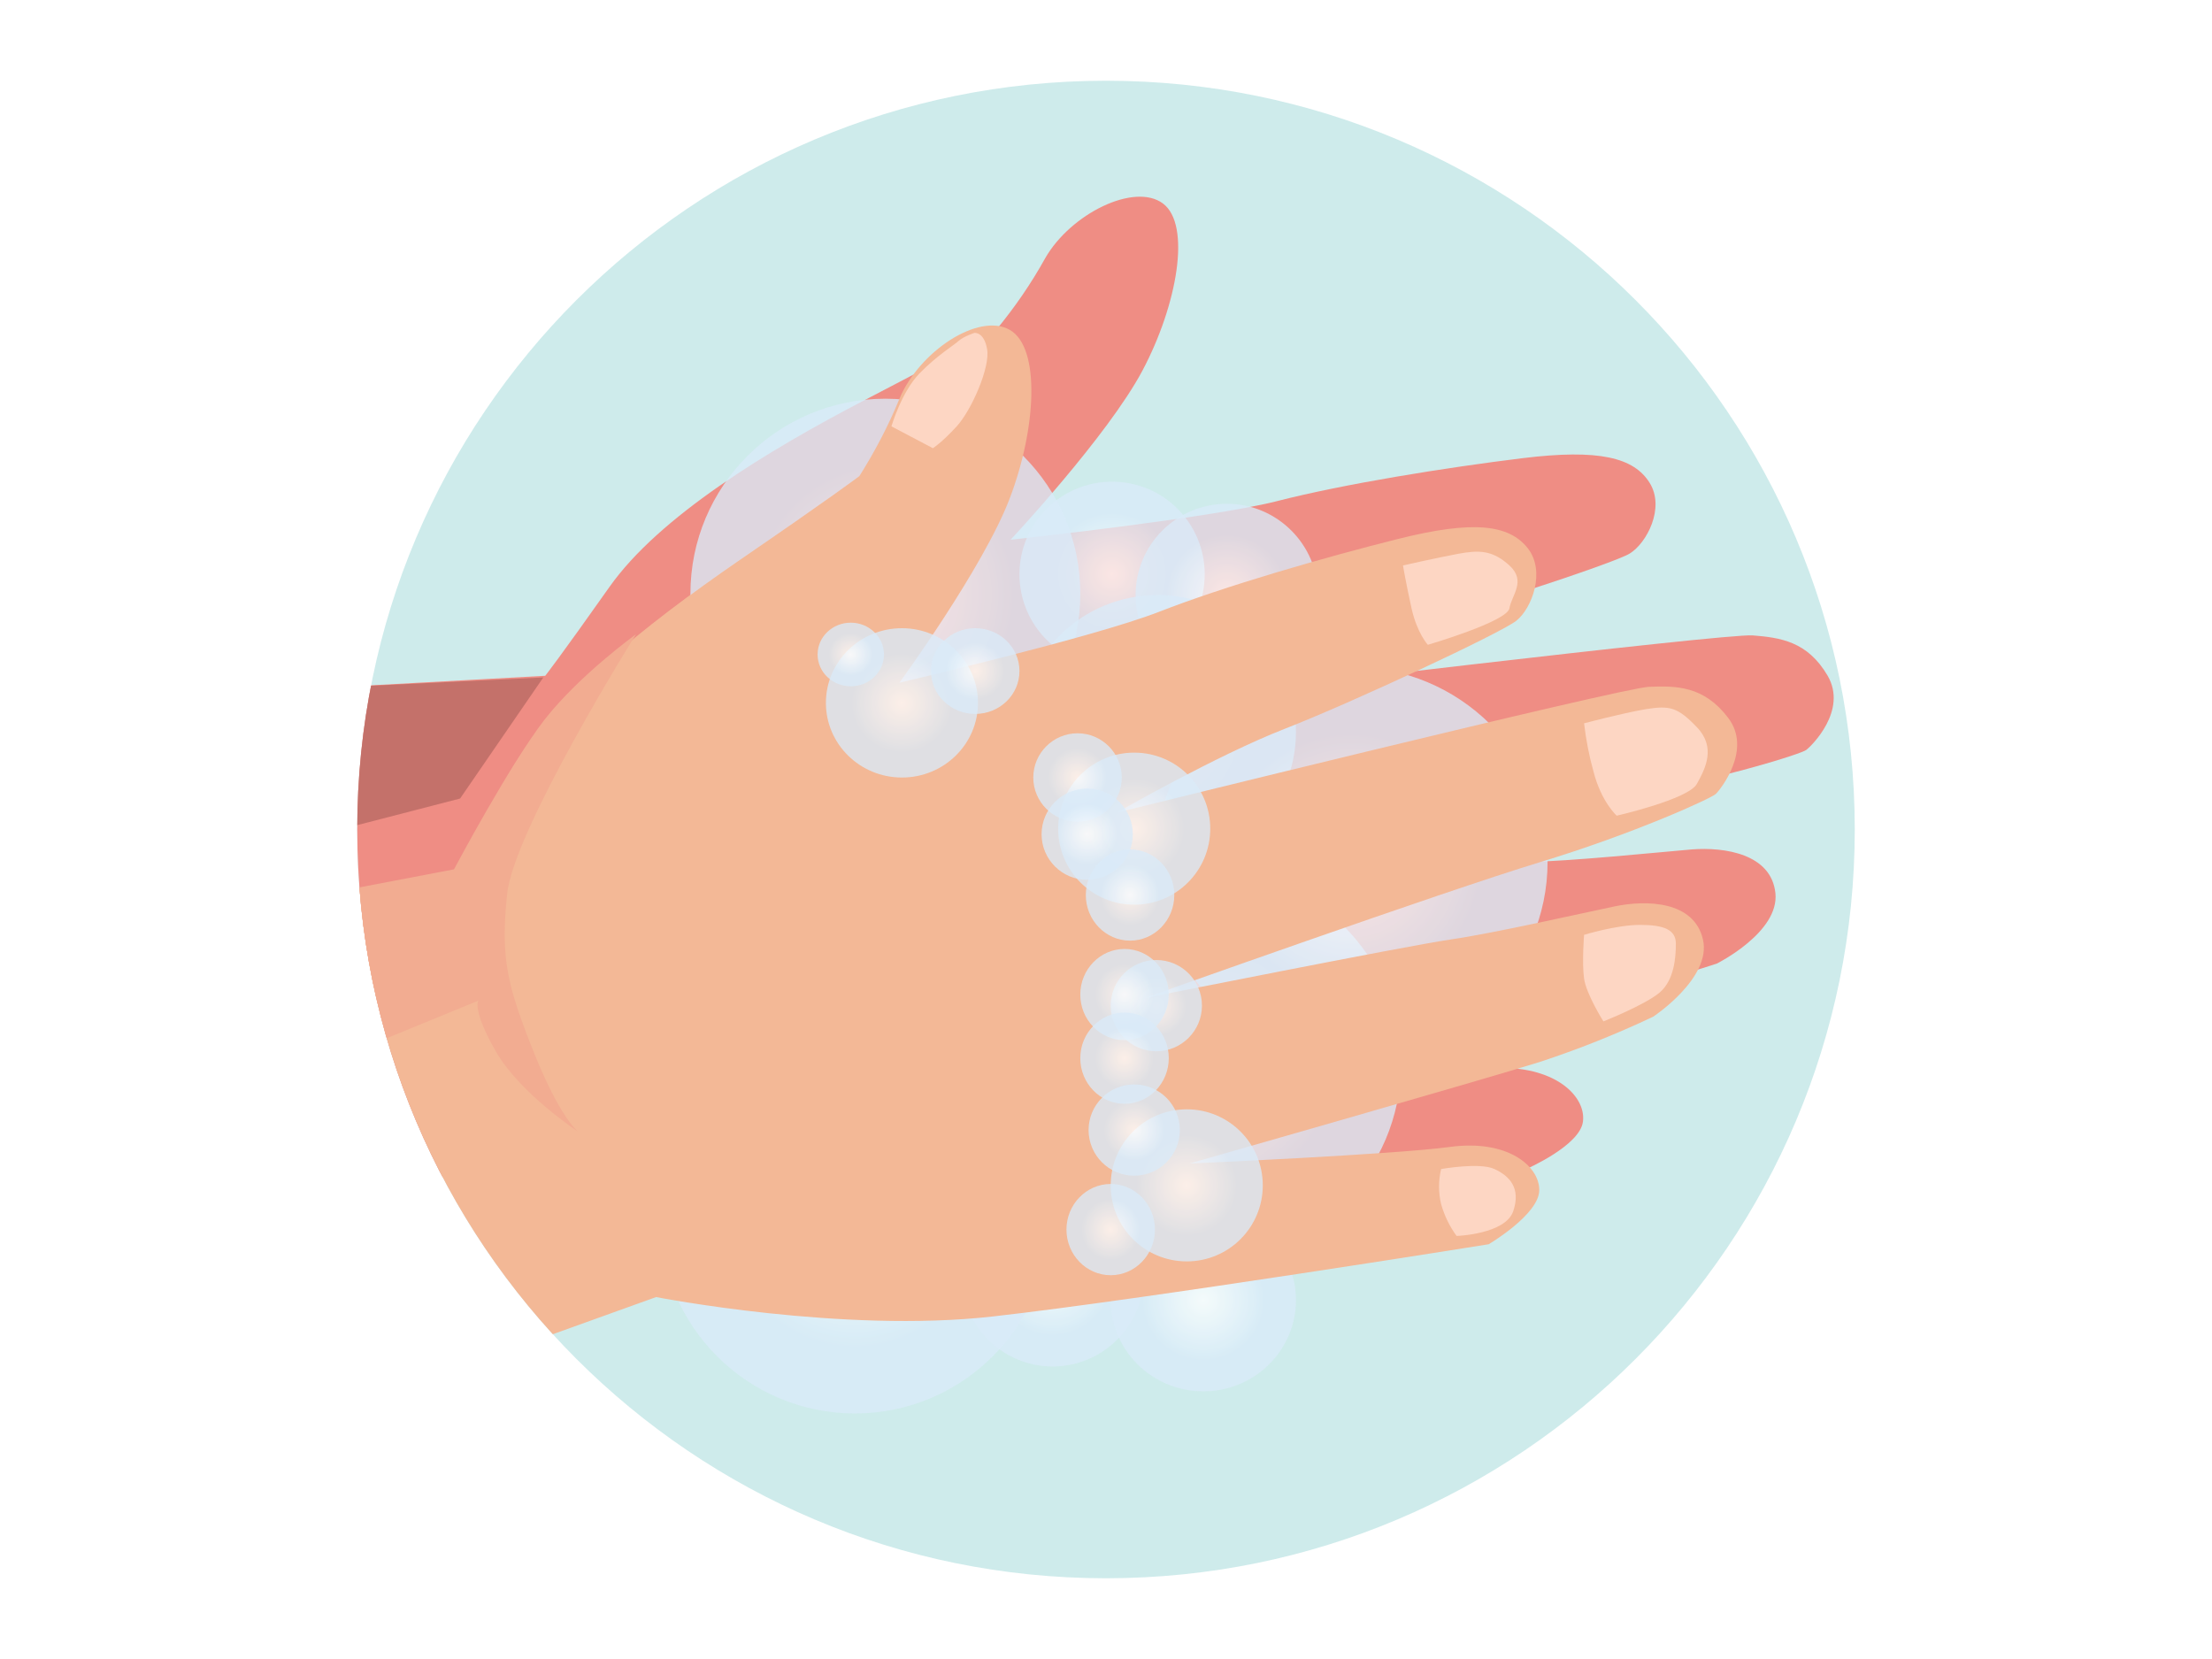
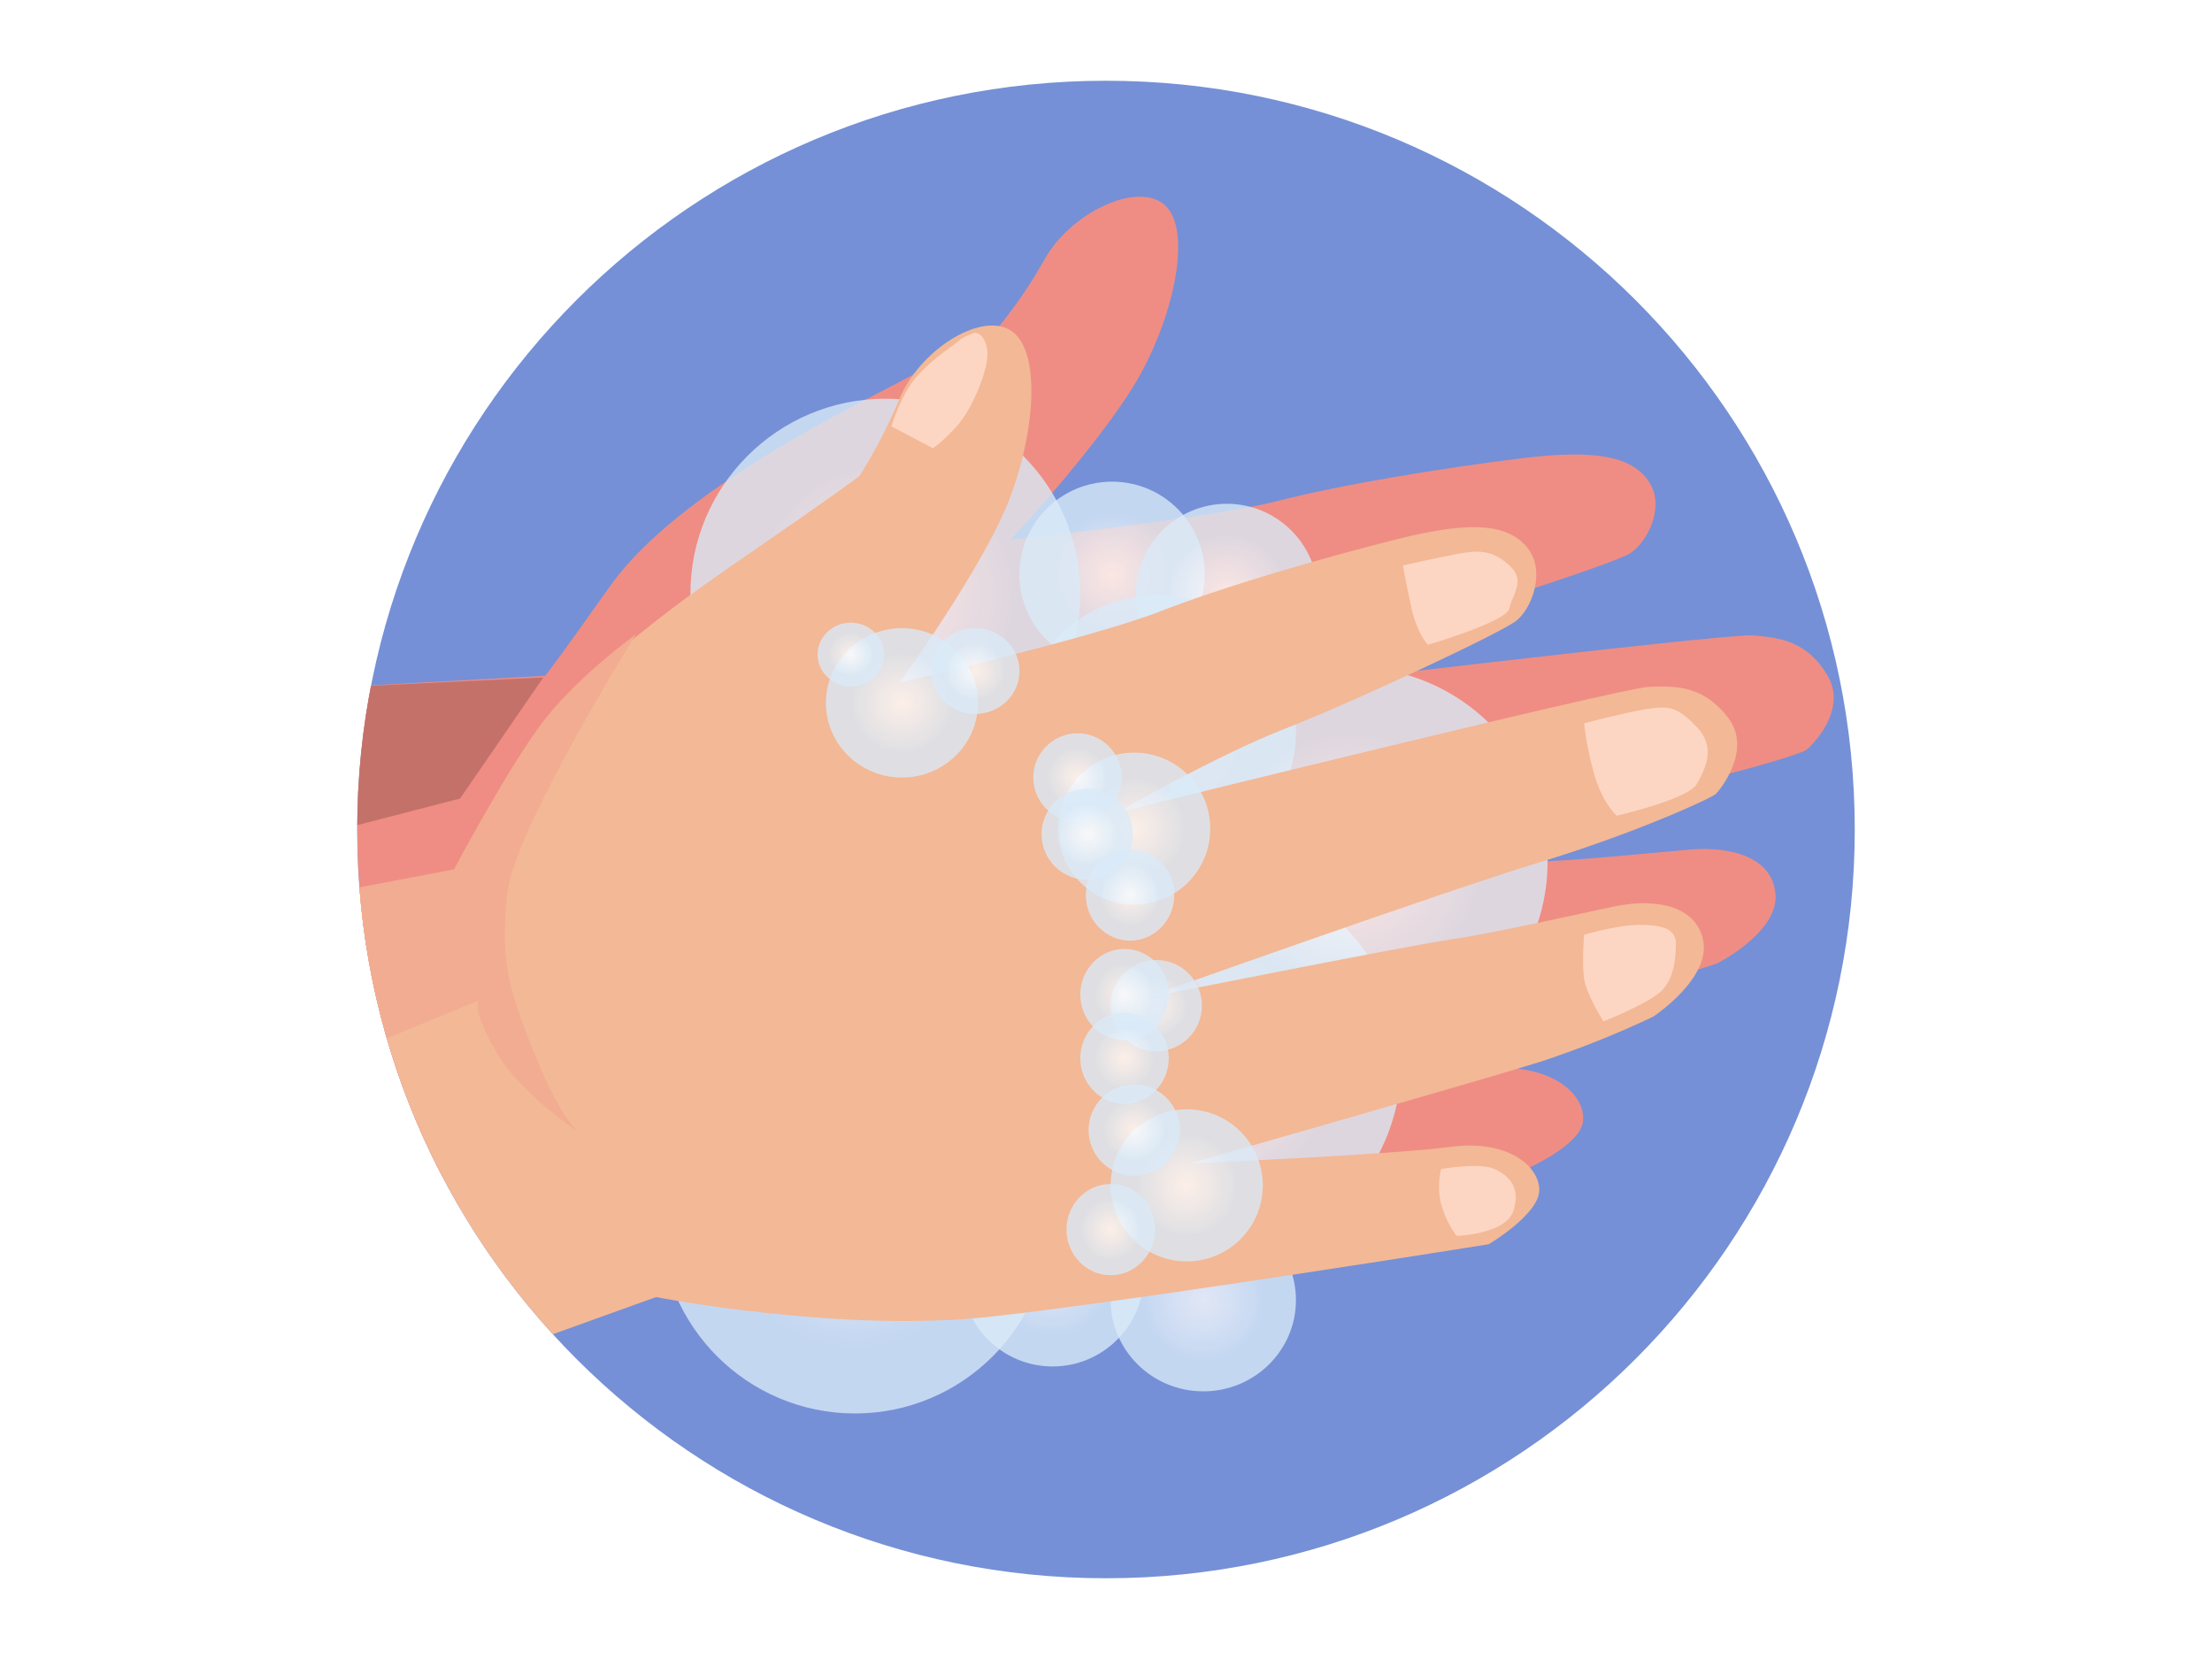
<svg xmlns="http://www.w3.org/2000/svg" xmlns:xlink="http://www.w3.org/1999/xlink" version="1.1" id="Layer_1" x="0px" y="0px" viewBox="0 0 800 600" style="enable-background:new 0 0 800 600;" xml:space="preserve">
  <style type="text/css">
	
- 	.st1{fill:#CEEBEB;}
+ 	.st1{fill:#7590d6;}
	.st2{clip-path:url(#SVGID_2_);}
	.st3{fill:#EF8D84;}
	.st4{fill:#F2AC91;}
	.st5{opacity:0.78;enable-background:new    ;}
	.st6{clip-path:url(#SVGID_4_);}
	.st7{clip-path:url(#SVGID_6_);fill:url(#SVGID_7_);}
	.st8{clip-path:url(#SVGID_9_);}
	.st9{clip-path:url(#SVGID_11_);fill:url(#SVGID_12_);}
	.st10{clip-path:url(#SVGID_14_);}
	.st11{clip-path:url(#SVGID_16_);fill:url(#SVGID_17_);}
	.st12{clip-path:url(#SVGID_19_);}
	.st13{clip-path:url(#SVGID_21_);fill:url(#SVGID_22_);}
	.st14{clip-path:url(#SVGID_24_);}
	.st15{clip-path:url(#SVGID_26_);fill:url(#SVGID_27_);}
	.st16{clip-path:url(#SVGID_29_);}
	.st17{clip-path:url(#SVGID_31_);fill:url(#SVGID_32_);}
	.st18{clip-path:url(#SVGID_34_);}
	.st19{clip-path:url(#SVGID_36_);fill:url(#SVGID_37_);}
	.st20{clip-path:url(#SVGID_39_);}
	.st21{clip-path:url(#SVGID_41_);fill:url(#SVGID_42_);}
	.st22{clip-path:url(#SVGID_44_);}
	.st23{clip-path:url(#SVGID_46_);fill:url(#SVGID_47_);}
	.st24{fill:#F3B896;}
	.st25{clip-path:url(#SVGID_49_);}
	.st26{clip-path:url(#SVGID_51_);fill:url(#SVGID_52_);}
	.st27{clip-path:url(#SVGID_54_);}
	.st28{clip-path:url(#SVGID_56_);fill:url(#SVGID_57_);}
	.st29{clip-path:url(#SVGID_59_);}
	.st30{clip-path:url(#SVGID_61_);fill:url(#SVGID_62_);}
	.st31{clip-path:url(#SVGID_64_);}
	.st32{clip-path:url(#SVGID_66_);fill:url(#SVGID_67_);}
	.st33{clip-path:url(#SVGID_69_);}
	.st34{clip-path:url(#SVGID_71_);fill:url(#SVGID_72_);}
	.st35{clip-path:url(#SVGID_74_);}
	.st36{clip-path:url(#SVGID_76_);fill:url(#SVGID_77_);}
	.st37{clip-path:url(#SVGID_79_);}
	.st38{clip-path:url(#SVGID_81_);fill:url(#SVGID_82_);}
	.st39{clip-path:url(#SVGID_84_);}
	.st40{clip-path:url(#SVGID_86_);fill:url(#SVGID_87_);}
	.st41{clip-path:url(#SVGID_89_);}
	.st42{clip-path:url(#SVGID_91_);fill:url(#SVGID_92_);}
	.st43{clip-path:url(#SVGID_94_);}
	.st44{clip-path:url(#SVGID_96_);fill:url(#SVGID_97_);}
	.st45{clip-path:url(#SVGID_99_);}
	.st46{clip-path:url(#SVGID_101_);fill:url(#SVGID_102_);}
	.st47{clip-path:url(#SVGID_104_);}
	.st48{clip-path:url(#SVGID_106_);fill:url(#SVGID_107_);}
	.st49{clip-path:url(#SVGID_109_);}
	.st50{clip-path:url(#SVGID_111_);fill:url(#SVGID_112_);}
	.st51{fill:#FDD6C3;}
	.st52{fill:#C4716A;}
</style>
  <switch>
    <g>
      <g>
        <g>
          <path class="st1" d="M670.8,300c0,149.6-121.2,270.8-270.8,270.8S129.2,449.6,129.2,300S250.4,29.2,400,29.2      S670.8,150.4,670.8,300" />
          <g>
            <defs>
              <path id="SVGID_1_" d="M670.8,300c0,149.6-121.2,270.8-270.8,270.8S129.2,449.6,129.2,300S250.4,29.2,400,29.2        S670.8,150.4,670.8,300" />
            </defs>
            <clipPath id="SVGID_2_">
              <use xlink:href="#SVGID_1_" style="overflow:visible;" />
            </clipPath>
            <g class="st2">
              <path class="st3" d="M79.6,444l171.5-39c0,0,65.4,21.3,120,21.8c54.7,0.5,180.9-4,180.9-4s19.5-8.5,20.5-17.2        c1.1-8.7-9.2-19.6-30.2-19.4c-20.9,0.2-94.1-5.5-94.1-5.5s109-17.2,129.9-21c14.5-2.9,28.8-6.6,42.8-11.2        c0,0,22.7-11.3,21.2-25.5c-1.5-14.2-18.4-16.7-30.2-15.8c-11.8,1-43.9,4.3-60.4,4.6c-16.5,0.4-112.2,7.5-112.2,7.5        s112.4-25.2,147.7-31.3s64.6-15.4,66.3-16.8c1.8-1.4,15-14.2,7.7-26.8c-7.3-12.5-17.2-13.8-27.1-14.6        c-9.9-0.8-196.3,21.7-196.3,21.7s38.5-16.2,63.9-22.7c25.3-6.5,81.8-24.9,87.9-28.6c6.1-3.7,12.9-16.5,7.2-25.6        c-5.7-9.1-18.2-12.3-45.9-8.9c-27.7,3.4-64.6,9.3-89.1,15.6c-24.5,6.2-96.1,13.9-96.1,13.9s35.1-37.5,47.7-61.2        c12.6-23.8,17.7-52.7,7.4-60.4c-10.3-7.7-33.4,3.7-42.6,19.8c-5.1,9.2-11.1,17.9-17.8,26c0,0-11.5,6.6-47.1,25.1        c-35.6,18.5-74.7,42.3-92.7,67.8s-23.2,32.1-23.2,32.1l-127.5,7L79.6,444z" />
              <path class="st4" d="M71.6,330.5l92.3-14.2c0,0,4.4-7.2,19.2-34.7c14.8-27.5,50.7-55.9,83.8-78.7c2.2-1.5,4.2-2.9,6.2-4.3        c-13,13.2-26.3,27.8-34.5,40.1c-20.5,30.8-51.3,99.2-51.3,99.2L71.6,389.3L71.6,330.5z" />
              <g class="st5">
                <g>
                  <defs>
                    <rect id="SVGID_3_" x="368.7" y="174.2" width="67" height="67" />
                  </defs>
                  <clipPath id="SVGID_4_">
                    <use xlink:href="#SVGID_3_" style="overflow:visible;" />
                  </clipPath>
                  <g class="st6">
                    <defs>
                      <path id="SVGID_5_" d="M435.7,207.7c0,18.5-15,33.5-33.5,33.5c-18.5,0-33.5-15-33.5-33.5s15-33.5,33.5-33.5            C420.7,174.2,435.7,189.2,435.7,207.7" />
                    </defs>
                    <clipPath id="SVGID_6_">
                      <use xlink:href="#SVGID_5_" style="overflow:visible;" />
                    </clipPath>
                    <radialGradient id="SVGID_7_" cx="-1.671" cy="603.003" r="1" gradientTransform="matrix(1.357950e-15 22.177 -22.177 1.357950e-15 13774.961 244.7605)" gradientUnits="userSpaceOnUse">
                      <stop offset="0" style="stop-color:#FFFFFF" />
                      <stop offset="1" style="stop-color:#DAEBF9" />
                    </radialGradient>
                    <rect x="368.7" y="174.2" class="st7" width="67" height="67" />
                  </g>
                </g>
              </g>
              <g class="st5">
                <g>
                  <defs>
                    <rect id="SVGID_8_" x="347.7" y="428.2" width="66" height="66" />
                  </defs>
                  <clipPath id="SVGID_9_">
                    <use xlink:href="#SVGID_8_" style="overflow:visible;" />
                  </clipPath>
                  <g class="st8">
                    <defs>
                      <path id="SVGID_10_" d="M413.7,461.2c0,18.2-14.8,33-33,33s-33-14.8-33-33s14.8-33,33-33S413.7,443,413.7,461.2" />
                    </defs>
                    <clipPath id="SVGID_11_">
                      <use xlink:href="#SVGID_10_" style="overflow:visible;" />
                    </clipPath>
                    <radialGradient id="SVGID_12_" cx="-1.696" cy="603.049" r="1" gradientTransform="matrix(1.337682e-15 21.846 -21.846 1.337682e-15 13554.861 498.2605)" gradientUnits="userSpaceOnUse">
                      <stop offset="0" style="stop-color:#FFFFFF" />
                      <stop offset="1" style="stop-color:#DAEBF9" />
                    </radialGradient>
                    <rect x="347.7" y="428.2" class="st9" width="66" height="66" />
                  </g>
                </g>
              </g>
              <g class="st5">
                <g>
                  <defs>
                    <rect id="SVGID_13_" x="410.7" y="182.2" width="66" height="66" />
                  </defs>
                  <clipPath id="SVGID_14_">
                    <use xlink:href="#SVGID_13_" style="overflow:visible;" />
                  </clipPath>
                  <g class="st10">
                    <defs>
                      <path id="SVGID_15_" d="M476.7,215.2c0,18.2-14.8,33-33,33s-33-14.8-33-33s14.8-33,33-33S476.7,197,476.7,215.2" />
                    </defs>
                    <clipPath id="SVGID_16_">
                      <use xlink:href="#SVGID_15_" style="overflow:visible;" />
                    </clipPath>
                    <radialGradient id="SVGID_17_" cx="-1.696" cy="603.049" r="1" gradientTransform="matrix(1.337682e-15 21.846 -21.846 1.337682e-15 13617.861 252.2605)" gradientUnits="userSpaceOnUse">
                      <stop offset="0" style="stop-color:#FFFFFF" />
                      <stop offset="1" style="stop-color:#DAEBF9" />
                    </radialGradient>
                    <rect x="410.7" y="182.2" class="st11" width="66" height="66" />
                  </g>
                </g>
              </g>
              <g class="st5">
                <g>
                  <defs>
                    <rect id="SVGID_18_" x="401.7" y="437.2" width="67" height="66" />
                  </defs>
                  <clipPath id="SVGID_19_">
                    <use xlink:href="#SVGID_18_" style="overflow:visible;" />
                  </clipPath>
                  <g class="st12">
                    <defs>
                      <path id="SVGID_20_" d="M468.7,470.2c0,18.2-15,33-33.5,33s-33.5-14.8-33.5-33s15-33,33.5-33S468.7,452,468.7,470.2" />
                    </defs>
                    <clipPath id="SVGID_21_">
                      <use xlink:href="#SVGID_20_" style="overflow:visible;" />
                    </clipPath>
                    <radialGradient id="SVGID_22_" cx="-1.696" cy="603.003" r="1" gradientTransform="matrix(1.337682e-15 21.846 -22.177 1.357950e-15 13807.961 507.2605)" gradientUnits="userSpaceOnUse">
                      <stop offset="0" style="stop-color:#FFFFFF" />
                      <stop offset="1" style="stop-color:#DAEBF9" />
                    </radialGradient>
                    <rect x="401.7" y="437.2" class="st13" width="67" height="66" />
                  </g>
                </g>
              </g>
              <g class="st5">
                <g>
                  <defs>
                    <rect id="SVGID_23_" x="368.7" y="215.2" width="100" height="99" />
                  </defs>
                  <clipPath id="SVGID_24_">
                    <use xlink:href="#SVGID_23_" style="overflow:visible;" />
                  </clipPath>
                  <g class="st14">
                    <defs>
                      <path id="SVGID_25_" d="M468.7,264.7c0,27.3-22.4,49.5-50,49.5s-50-22.2-50-49.5s22.4-49.5,50-49.5            S468.7,237.4,468.7,264.7" />
                    </defs>
                    <clipPath id="SVGID_26_">
                      <use xlink:href="#SVGID_25_" style="overflow:visible;" />
                    </clipPath>
                    <radialGradient id="SVGID_27_" cx="-1.131" cy="602.012" r="1" gradientTransform="matrix(2.006523e-15 32.769 -33.1 2.026790e-15 20345.26 301.7605)" gradientUnits="userSpaceOnUse">
                      <stop offset="0" style="stop-color:#FFFFFF" />
                      <stop offset="1" style="stop-color:#DAEBF9" />
                    </radialGradient>
                    <rect x="368.7" y="215.2" class="st15" width="100" height="99" />
                  </g>
                </g>
              </g>
              <g class="st5">
                <g>
                  <defs>
                    <rect id="SVGID_28_" x="249.7" y="144.2" width="141" height="141" />
                  </defs>
                  <clipPath id="SVGID_29_">
                    <use xlink:href="#SVGID_28_" style="overflow:visible;" />
                  </clipPath>
                  <g class="st16">
                    <defs>
                      <path id="SVGID_30_" d="M390.7,214.7c0,38.9-31.6,70.5-70.5,70.5s-70.5-31.6-70.5-70.5s31.6-70.5,70.5-70.5            S390.7,175.8,390.7,214.7" />
                    </defs>
                    <clipPath id="SVGID_31_">
                      <use xlink:href="#SVGID_30_" style="overflow:visible;" />
                    </clipPath>
                    <radialGradient id="SVGID_32_" cx="-0.794" cy="601.427" r="1" gradientTransform="matrix(2.857775e-15 46.671 -46.671 2.857775e-15 28389.361 251.7605)" gradientUnits="userSpaceOnUse">
                      <stop offset="0" style="stop-color:#FFFFFF" />
                      <stop offset="1" style="stop-color:#DAEBF9" />
                    </radialGradient>
                    <rect x="249.7" y="144.2" class="st17" width="141" height="141" />
                  </g>
                </g>
              </g>
              <g class="st5">
                <g>
                  <defs>
                    <rect id="SVGID_33_" x="238.7" y="370.2" width="141" height="141" />
                  </defs>
                  <clipPath id="SVGID_34_">
                    <use xlink:href="#SVGID_33_" style="overflow:visible;" />
                  </clipPath>
                  <g class="st18">
                    <defs>
                      <path id="SVGID_35_" d="M379.7,440.7c0,38.9-31.6,70.5-70.5,70.5s-70.5-31.6-70.5-70.5s31.6-70.5,70.5-70.5            S379.7,401.8,379.7,440.7" />
                    </defs>
                    <clipPath id="SVGID_36_">
                      <use xlink:href="#SVGID_35_" style="overflow:visible;" />
                    </clipPath>
                    <radialGradient id="SVGID_37_" cx="-0.794" cy="601.427" r="1" gradientTransform="matrix(2.857775e-15 46.671 -46.671 2.857775e-15 28378.361 477.7605)" gradientUnits="userSpaceOnUse">
                      <stop offset="0" style="stop-color:#FFFFFF" />
                      <stop offset="1" style="stop-color:#DAEBF9" />
                    </radialGradient>
                    <rect x="238.7" y="370.2" class="st19" width="141" height="141" />
                  </g>
                </g>
              </g>
              <g class="st5">
                <g>
                  <defs>
                    <rect id="SVGID_38_" x="364.7" y="314.2" width="142" height="141" />
                  </defs>
                  <clipPath id="SVGID_39_">
                    <use xlink:href="#SVGID_38_" style="overflow:visible;" />
                  </clipPath>
                  <g class="st20">
                    <defs>
                      <path id="SVGID_40_" d="M506.7,384.7c0,38.9-31.8,70.5-71,70.5s-71-31.6-71-70.5s31.8-70.5,71-70.5            S506.7,345.8,506.7,384.7" />
                    </defs>
                    <clipPath id="SVGID_41_">
                      <use xlink:href="#SVGID_40_" style="overflow:visible;" />
                    </clipPath>
                    <radialGradient id="SVGID_42_" cx="-0.794" cy="601.417" r="1" gradientTransform="matrix(2.857775e-15 46.671 -47.002 2.878042e-15 28703.459 421.7605)" gradientUnits="userSpaceOnUse">
                      <stop offset="0" style="stop-color:#FFFFFF" />
                      <stop offset="1" style="stop-color:#DAEBF9" />
                    </radialGradient>
                    <rect x="364.7" y="314.2" class="st21" width="142" height="141" />
                  </g>
                </g>
              </g>
              <g class="st5">
                <g>
                  <defs>
                    <rect id="SVGID_43_" x="417.7" y="241.2" width="142" height="141" />
                  </defs>
                  <clipPath id="SVGID_44_">
                    <use xlink:href="#SVGID_43_" style="overflow:visible;" />
                  </clipPath>
                  <g class="st22">
                    <defs>
                      <path id="SVGID_45_" d="M559.7,311.7c0,38.9-31.8,70.5-71,70.5s-71-31.6-71-70.5c0-38.9,31.8-70.5,71-70.5            S559.7,272.8,559.7,311.7" />
                    </defs>
                    <clipPath id="SVGID_46_">
                      <use xlink:href="#SVGID_45_" style="overflow:visible;" />
                    </clipPath>
                    <radialGradient id="SVGID_47_" cx="-0.794" cy="601.417" r="1" gradientTransform="matrix(2.857775e-15 46.671 -47.002 2.878042e-15 28756.459 348.7605)" gradientUnits="userSpaceOnUse">
                      <stop offset="0" style="stop-color:#FFFFFF" />
                      <stop offset="1" style="stop-color:#DAEBF9" />
                    </radialGradient>
                    <rect x="417.7" y="241.2" class="st23" width="142" height="141" />
                  </g>
                </g>
              </g>
              <path class="st24" d="M71.6,528.7l165.7-59.6c0,0,67.5,13.2,121.9,7C413.6,470,538.4,450,538.4,450s18.3-10.8,18.3-19.6        c0-8.8-11.6-18.4-32.3-15.6c-20.8,2.8-94.2,6-94.2,6s106.2-30.3,126.6-36.7c14-4.6,27.8-10.1,41.1-16.4c0,0,21.2-14,18-27.9        c-3.2-14-20.4-14.4-31.9-12c-11.6,2.4-43.1,9.6-59.5,12S413.8,361,413.8,361s108.6-38.7,142.9-49.1        c34.3-10.4,62.3-23.2,63.9-24.8c1.6-1.6,13.2-16,4.4-27.5c-8.8-11.6-18.8-11.6-28.7-11.2s-192.4,45.5-192.4,45.5        s36.3-20.8,60.7-30.3s78.3-34.7,83.8-39.1c5.6-4.4,10.8-18,4-26.4s-19.6-10-46.7-3.2c-27.2,6.8-63.1,17.2-86.6,26.4        c-23.6,9.2-93.8,25.6-93.8,25.6s30.3-41.5,39.9-66.7c9.6-25.2,11.2-54.5,0-60.9c-11.2-6.4-32.7,7.7-39.9,24.9        c-4,9.8-8.9,19.1-14.5,28c0,0-10.6,8-43.8,30.7c-33.1,22.8-69.1,51.1-83.8,78.7c-14.8,27.6-19.2,34.7-19.2,34.7l-92.3,14.2        L71.6,528.7z" />
              <g class="st5">
                <g>
                  <defs>
                    <rect id="SVGID_48_" x="401.7" y="401.2" width="55" height="55" />
                  </defs>
                  <clipPath id="SVGID_49_">
                    <use xlink:href="#SVGID_48_" style="overflow:visible;" />
                  </clipPath>
                  <g class="st25">
                    <defs>
                      <path id="SVGID_50_" d="M456.7,428.7c0,15.2-12.3,27.5-27.5,27.5s-27.5-12.3-27.5-27.5c0-15.2,12.3-27.5,27.5-27.5            S456.7,413.5,456.7,428.7" />
                    </defs>
                    <clipPath id="SVGID_51_">
                      <use xlink:href="#SVGID_50_" style="overflow:visible;" />
                    </clipPath>
                    <radialGradient id="SVGID_52_" cx="-2.035" cy="603.659" r="1" gradientTransform="matrix(1.114735e-15 18.205 -18.205 1.114735e-15 11418.761 465.7605)" gradientUnits="userSpaceOnUse">
                      <stop offset="0" style="stop-color:#FFFFFF" />
                      <stop offset="1" style="stop-color:#DAEBF9" />
                    </radialGradient>
                    <rect x="401.7" y="401.2" class="st26" width="55" height="55" />
                  </g>
                </g>
              </g>
              <g class="st5">
                <g>
                  <defs>
                    <rect id="SVGID_53_" x="382.7" y="272.2" width="55" height="55" />
                  </defs>
                  <clipPath id="SVGID_54_">
                    <use xlink:href="#SVGID_53_" style="overflow:visible;" />
                  </clipPath>
                  <g class="st27">
                    <defs>
                      <path id="SVGID_55_" d="M437.7,299.7c0,15.2-12.3,27.5-27.5,27.5s-27.5-12.3-27.5-27.5s12.3-27.5,27.5-27.5            S437.7,284.5,437.7,299.7" />
                    </defs>
                    <clipPath id="SVGID_56_">
                      <use xlink:href="#SVGID_55_" style="overflow:visible;" />
                    </clipPath>
                    <radialGradient id="SVGID_57_" cx="-2.035" cy="603.659" r="1" gradientTransform="matrix(1.114735e-15 18.205 -18.205 1.114735e-15 11399.761 336.7605)" gradientUnits="userSpaceOnUse">
                      <stop offset="0" style="stop-color:#FFFFFF" />
                      <stop offset="1" style="stop-color:#DAEBF9" />
                    </radialGradient>
                    <rect x="382.7" y="272.2" class="st28" width="55" height="55" />
                  </g>
                </g>
              </g>
              <g class="st5">
                <g>
                  <defs>
                    <rect id="SVGID_58_" x="298.7" y="227.2" width="55" height="54" />
                  </defs>
                  <clipPath id="SVGID_59_">
                    <use xlink:href="#SVGID_58_" style="overflow:visible;" />
                  </clipPath>
                  <g class="st29">
                    <defs>
                      <path id="SVGID_60_" d="M353.7,254.2c0,14.9-12.3,27-27.5,27c-15.2,0-27.5-12.1-27.5-27s12.3-27,27.5-27            C341.3,227.2,353.7,239.3,353.7,254.2" />
                    </defs>
                    <clipPath id="SVGID_61_">
                      <use xlink:href="#SVGID_60_" style="overflow:visible;" />
                    </clipPath>
                    <radialGradient id="SVGID_62_" cx="-2.073" cy="603.659" r="1" gradientTransform="matrix(1.094467e-15 17.874 -18.205 1.114735e-15 11315.761 291.2605)" gradientUnits="userSpaceOnUse">
                      <stop offset="0" style="stop-color:#FFFFFF" />
                      <stop offset="1" style="stop-color:#DAEBF9" />
                    </radialGradient>
                    <rect x="298.7" y="227.2" class="st30" width="55" height="54" />
                  </g>
                </g>
              </g>
              <g class="st5">
                <g>
                  <defs>
                    <rect id="SVGID_63_" x="373.7" y="265.2" width="32" height="32" />
                  </defs>
                  <clipPath id="SVGID_64_">
                    <use xlink:href="#SVGID_63_" style="overflow:visible;" />
                  </clipPath>
                  <g class="st31">
                    <defs>
                      <path id="SVGID_65_" d="M405.7,281.2c0,8.8-7.2,16-16,16c-8.8,0-16-7.2-16-16s7.2-16,16-16            C398.5,265.2,405.7,272.4,405.7,281.2" />
                    </defs>
                    <clipPath id="SVGID_66_">
                      <use xlink:href="#SVGID_65_" style="overflow:visible;" />
                    </clipPath>
                    <radialGradient id="SVGID_67_" cx="-3.498" cy="606.288" r="1" gradientTransform="matrix(6.485730e-16 10.592 -10.592 6.485730e-16 6811.46 318.2605)" gradientUnits="userSpaceOnUse">
                      <stop offset="0" style="stop-color:#FFFFFF" />
                      <stop offset="1" style="stop-color:#DAEBF9" />
                    </radialGradient>
                    <rect x="373.7" y="265.2" class="st32" width="32" height="32" />
                  </g>
                </g>
              </g>
              <g class="st5">
                <g>
                  <defs>
                    <rect id="SVGID_68_" x="336.7" y="227.2" width="32" height="31" />
                  </defs>
                  <clipPath id="SVGID_69_">
                    <use xlink:href="#SVGID_68_" style="overflow:visible;" />
                  </clipPath>
                  <g class="st33">
                    <defs>
                      <path id="SVGID_70_" d="M368.7,242.7c0,8.6-7.2,15.5-16,15.5s-16-6.9-16-15.5s7.2-15.5,16-15.5S368.7,234.1,368.7,242.7" />
                    </defs>
                    <clipPath id="SVGID_71_">
                      <use xlink:href="#SVGID_70_" style="overflow:visible;" />
                    </clipPath>
                    <radialGradient id="SVGID_72_" cx="-3.611" cy="606.288" r="1" gradientTransform="matrix(6.283050e-16 10.261 -10.592 6.485730e-16 6774.46 279.7605)" gradientUnits="userSpaceOnUse">
                      <stop offset="0" style="stop-color:#FFFFFF" />
                      <stop offset="1" style="stop-color:#DAEBF9" />
                    </radialGradient>
                    <rect x="336.7" y="227.2" class="st34" width="32" height="31" />
                  </g>
                </g>
              </g>
              <g class="st5">
                <g>
                  <defs>
                    <rect id="SVGID_73_" x="376.7" y="285.2" width="33" height="33" />
                  </defs>
                  <clipPath id="SVGID_74_">
                    <use xlink:href="#SVGID_73_" style="overflow:visible;" />
                  </clipPath>
                  <g class="st35">
                    <defs>
                      <path id="SVGID_75_" d="M409.7,301.7c0,9.1-7.4,16.5-16.5,16.5c-9.1,0-16.5-7.4-16.5-16.5s7.4-16.5,16.5-16.5            C402.3,285.2,409.7,292.6,409.7,301.7" />
                    </defs>
                    <clipPath id="SVGID_76_">
                      <use xlink:href="#SVGID_75_" style="overflow:visible;" />
                    </clipPath>
                    <radialGradient id="SVGID_77_" cx="-3.392" cy="606.098" r="1" gradientTransform="matrix(6.688409e-16 10.923 -10.923 6.688409e-16 7013.56 338.7605)" gradientUnits="userSpaceOnUse">
                      <stop offset="0" style="stop-color:#FFFFFF" />
                      <stop offset="1" style="stop-color:#DAEBF9" />
                    </radialGradient>
                    <rect x="376.7" y="285.2" class="st36" width="33" height="33" />
                  </g>
                </g>
              </g>
              <g class="st5">
                <g>
                  <defs>
                    <rect id="SVGID_78_" x="295.7" y="225.2" width="24" height="23" />
                  </defs>
                  <clipPath id="SVGID_79_">
                    <use xlink:href="#SVGID_78_" style="overflow:visible;" />
                  </clipPath>
                  <g class="st37">
                    <defs>
                      <path id="SVGID_80_" d="M319.7,236.7c0,6.4-5.4,11.5-12,11.5c-6.6,0-12-5.1-12-11.5s5.4-11.5,12-11.5            C314.3,225.2,319.7,230.4,319.7,236.7" />
                    </defs>
                    <clipPath id="SVGID_81_">
                      <use xlink:href="#SVGID_80_" style="overflow:visible;" />
                    </clipPath>
                    <radialGradient id="SVGID_82_" cx="-4.867" cy="608.384" r="1" gradientTransform="matrix(4.661618e-16 7.613 -7.944 4.864297e-16 5140.661 273.7605)" gradientUnits="userSpaceOnUse">
                      <stop offset="0" style="stop-color:#FFFFFF" />
                      <stop offset="1" style="stop-color:#DAEBF9" />
                    </radialGradient>
                    <rect x="295.7" y="225.2" class="st38" width="24" height="23" />
                  </g>
                </g>
              </g>
              <g class="st5">
                <g>
                  <defs>
                    <rect id="SVGID_83_" x="392.7" y="307.2" width="32" height="33" />
                  </defs>
                  <clipPath id="SVGID_84_">
                    <use xlink:href="#SVGID_83_" style="overflow:visible;" />
                  </clipPath>
                  <g class="st39">
                    <defs>
                      <path id="SVGID_85_" d="M424.7,323.7c0,9.1-7.2,16.5-16,16.5s-16-7.4-16-16.5c0-9.1,7.2-16.5,16-16.5            S424.7,314.6,424.7,323.7" />
                    </defs>
                    <clipPath id="SVGID_86_">
                      <use xlink:href="#SVGID_85_" style="overflow:visible;" />
                    </clipPath>
                    <radialGradient id="SVGID_87_" cx="-3.392" cy="606.288" r="1" gradientTransform="matrix(6.688409e-16 10.923 -10.592 6.485730e-16 6830.46 360.7605)" gradientUnits="userSpaceOnUse">
                      <stop offset="0" style="stop-color:#FFFFFF" />
                      <stop offset="1" style="stop-color:#DAEBF9" />
                    </radialGradient>
                    <rect x="392.7" y="307.2" class="st40" width="32" height="33" />
                  </g>
                </g>
              </g>
              <g class="st5">
                <g>
                  <defs>
                    <rect id="SVGID_88_" x="401.7" y="347.2" width="33" height="33" />
                  </defs>
                  <clipPath id="SVGID_89_">
                    <use xlink:href="#SVGID_88_" style="overflow:visible;" />
                  </clipPath>
                  <g class="st41">
                    <defs>
                      <path id="SVGID_90_" d="M434.7,363.7c0,9.1-7.4,16.5-16.5,16.5s-16.5-7.4-16.5-16.5s7.4-16.5,16.5-16.5            S434.7,354.6,434.7,363.7" />
                    </defs>
                    <clipPath id="SVGID_91_">
                      <use xlink:href="#SVGID_90_" style="overflow:visible;" />
                    </clipPath>
                    <radialGradient id="SVGID_92_" cx="-3.392" cy="606.098" r="1" gradientTransform="matrix(6.688409e-16 10.923 -10.923 6.688409e-16 7038.56 400.7605)" gradientUnits="userSpaceOnUse">
                      <stop offset="0" style="stop-color:#FFFFFF" />
                      <stop offset="1" style="stop-color:#DAEBF9" />
                    </radialGradient>
                    <rect x="401.7" y="347.2" class="st42" width="33" height="33" />
                  </g>
                </g>
              </g>
              <g class="st5">
                <g>
                  <defs>
                    <rect id="SVGID_93_" x="390.7" y="343.2" width="32" height="33" />
                  </defs>
                  <clipPath id="SVGID_94_">
                    <use xlink:href="#SVGID_93_" style="overflow:visible;" />
                  </clipPath>
                  <g class="st43">
                    <defs>
                      <path id="SVGID_95_" d="M422.7,359.7c0,9.1-7.2,16.5-16,16.5s-16-7.4-16-16.5s7.2-16.5,16-16.5S422.7,350.6,422.7,359.7" />
                    </defs>
                    <clipPath id="SVGID_96_">
                      <use xlink:href="#SVGID_95_" style="overflow:visible;" />
                    </clipPath>
                    <radialGradient id="SVGID_97_" cx="-3.392" cy="606.288" r="1" gradientTransform="matrix(6.688409e-16 10.923 -10.592 6.485730e-16 6828.46 396.7605)" gradientUnits="userSpaceOnUse">
                      <stop offset="0" style="stop-color:#FFFFFF" />
                      <stop offset="1" style="stop-color:#DAEBF9" />
                    </radialGradient>
                    <rect x="390.7" y="343.2" class="st44" width="32" height="33" />
                  </g>
                </g>
              </g>
              <g class="st5">
                <g>
                  <defs>
                    <rect id="SVGID_98_" x="390.7" y="366.2" width="32" height="33" />
                  </defs>
                  <clipPath id="SVGID_99_">
                    <use xlink:href="#SVGID_98_" style="overflow:visible;" />
                  </clipPath>
                  <g class="st45">
                    <defs>
                      <path id="SVGID_100_" d="M422.7,382.7c0,9.1-7.2,16.5-16,16.5s-16-7.4-16-16.5s7.2-16.5,16-16.5S422.7,373.6,422.7,382.7" />
                    </defs>
                    <clipPath id="SVGID_101_">
                      <use xlink:href="#SVGID_100_" style="overflow:visible;" />
                    </clipPath>
                    <radialGradient id="SVGID_102_" cx="-3.392" cy="606.288" r="1" gradientTransform="matrix(6.688409e-16 10.923 -10.592 6.485730e-16 6828.46 419.7605)" gradientUnits="userSpaceOnUse">
                      <stop offset="0" style="stop-color:#FFFFFF" />
                      <stop offset="1" style="stop-color:#DAEBF9" />
                    </radialGradient>
                    <rect x="390.7" y="366.2" class="st46" width="32" height="33" />
                  </g>
                </g>
              </g>
              <g class="st5">
                <g>
                  <defs>
                    <rect id="SVGID_103_" x="393.7" y="392.2" width="33" height="33" />
                  </defs>
                  <clipPath id="SVGID_104_">
                    <use xlink:href="#SVGID_103_" style="overflow:visible;" />
                  </clipPath>
                  <g class="st47">
                    <defs>
                      <path id="SVGID_105_" d="M426.7,408.7c0,9.1-7.4,16.5-16.5,16.5s-16.5-7.4-16.5-16.5s7.4-16.5,16.5-16.5            S426.7,399.6,426.7,408.7" />
                    </defs>
                    <clipPath id="SVGID_106_">
                      <use xlink:href="#SVGID_105_" style="overflow:visible;" />
                    </clipPath>
                    <radialGradient id="SVGID_107_" cx="-3.392" cy="606.098" r="1" gradientTransform="matrix(6.688409e-16 10.923 -10.923 6.688409e-16 7030.56 445.7605)" gradientUnits="userSpaceOnUse">
                      <stop offset="0" style="stop-color:#FFFFFF" />
                      <stop offset="1" style="stop-color:#DAEBF9" />
                    </radialGradient>
                    <rect x="393.7" y="392.2" class="st48" width="33" height="33" />
                  </g>
                </g>
              </g>
              <g class="st5">
                <g>
                  <defs>
                    <rect id="SVGID_108_" x="385.7" y="428.2" width="32" height="33" />
                  </defs>
                  <clipPath id="SVGID_109_">
                    <use xlink:href="#SVGID_108_" style="overflow:visible;" />
                  </clipPath>
                  <g class="st49">
                    <defs>
                      <path id="SVGID_110_" d="M417.7,444.7c0,9.1-7.2,16.5-16,16.5c-8.8,0-16-7.4-16-16.5s7.2-16.5,16-16.5            C410.5,428.2,417.7,435.6,417.7,444.7" />
                    </defs>
                    <clipPath id="SVGID_111_">
                      <use xlink:href="#SVGID_110_" style="overflow:visible;" />
                    </clipPath>
                    <radialGradient id="SVGID_112_" cx="-3.392" cy="606.288" r="1" gradientTransform="matrix(6.688409e-16 10.923 -10.592 6.485730e-16 6823.46 481.7605)" gradientUnits="userSpaceOnUse">
                      <stop offset="0" style="stop-color:#FFFFFF" />
                      <stop offset="1" style="stop-color:#DAEBF9" />
                    </radialGradient>
                    <rect x="385.7" y="428.2" class="st50" width="32" height="33" />
                  </g>
                </g>
              </g>
              <path class="st51" d="M352.4,120.4c0,0,3.5-0.5,4.6,5.9c1.2,6.4-5.6,22-11,27.9c-5.4,5.9-8.6,7.9-8.6,7.9l-15-7.9        c0,0,3.6-12.4,10.1-19.1c6.5-6.7,12.5-10.2,14.3-11.9C348.7,121.6,352.4,120.4,352.4,120.4" />
              <path class="st51" d="M507.4,204.5c0,0,1.1,6.5,3.1,15.5c2,9,5.9,13.2,5.9,13.2s28.7-8.4,29.5-13.2c0.8-4.8,6.2-9.8,0-15.5        c-6.2-5.6-11-5.6-18.6-4.2C519.8,201.7,507.4,204.5,507.4,204.5" />
              <path class="st51" d="M572.9,261.6c0.7,5.9,1.8,11.7,3.4,17.4c2.8,11,8.4,16,8.4,16s25.9-5.9,29-11.5s7-13.2,0-20.5        c-7-7.3-9.8-7.9-18.6-6.5C586.4,258,572.9,261.6,572.9,261.6" />
              <path class="st51" d="M572.9,338.1c0,0-0.8,10.1,0,15.8s7,15.5,7,15.5s14.9-5.9,20.3-10.4c5.3-4.5,5.9-12.7,5.9-17.7        s-4.2-6.8-12.9-6.8C584.5,334.5,572.9,338.1,572.9,338.1" />
              <path class="st51" d="M521.2,422.8c-1,4.2-1,8.5,0,12.7c1.2,4.2,3.1,8.1,5.6,11.5c0,0,17.7-0.6,20.5-9        c2.8-8.4-1.4-12.7-6.8-15.2C535.2,420.3,521.2,422.8,521.2,422.8" />
              <path class="st4" d="M230,229.4c0,0-44.2,70.7-46.6,94c-2.4,23.3,0,32.9,9.6,57c9.6,24.1,16.1,28.9,16.1,28.9        s-20.9-13.7-29.7-28.9c-8.8-15.3-6.4-18.5-6.4-18.5l-76.3,31.3v-65.9l67.5-12.9c0,0,20-37.7,32.8-54.2        C209.7,244,230,229.4,230,229.4" />
              <polygon class="st52" points="196.5,245 166.4,288.8 96.8,306.8 96.8,249.8       " />
            </g>
          </g>
        </g>
      </g>
    </g>
  </switch>
</svg>
